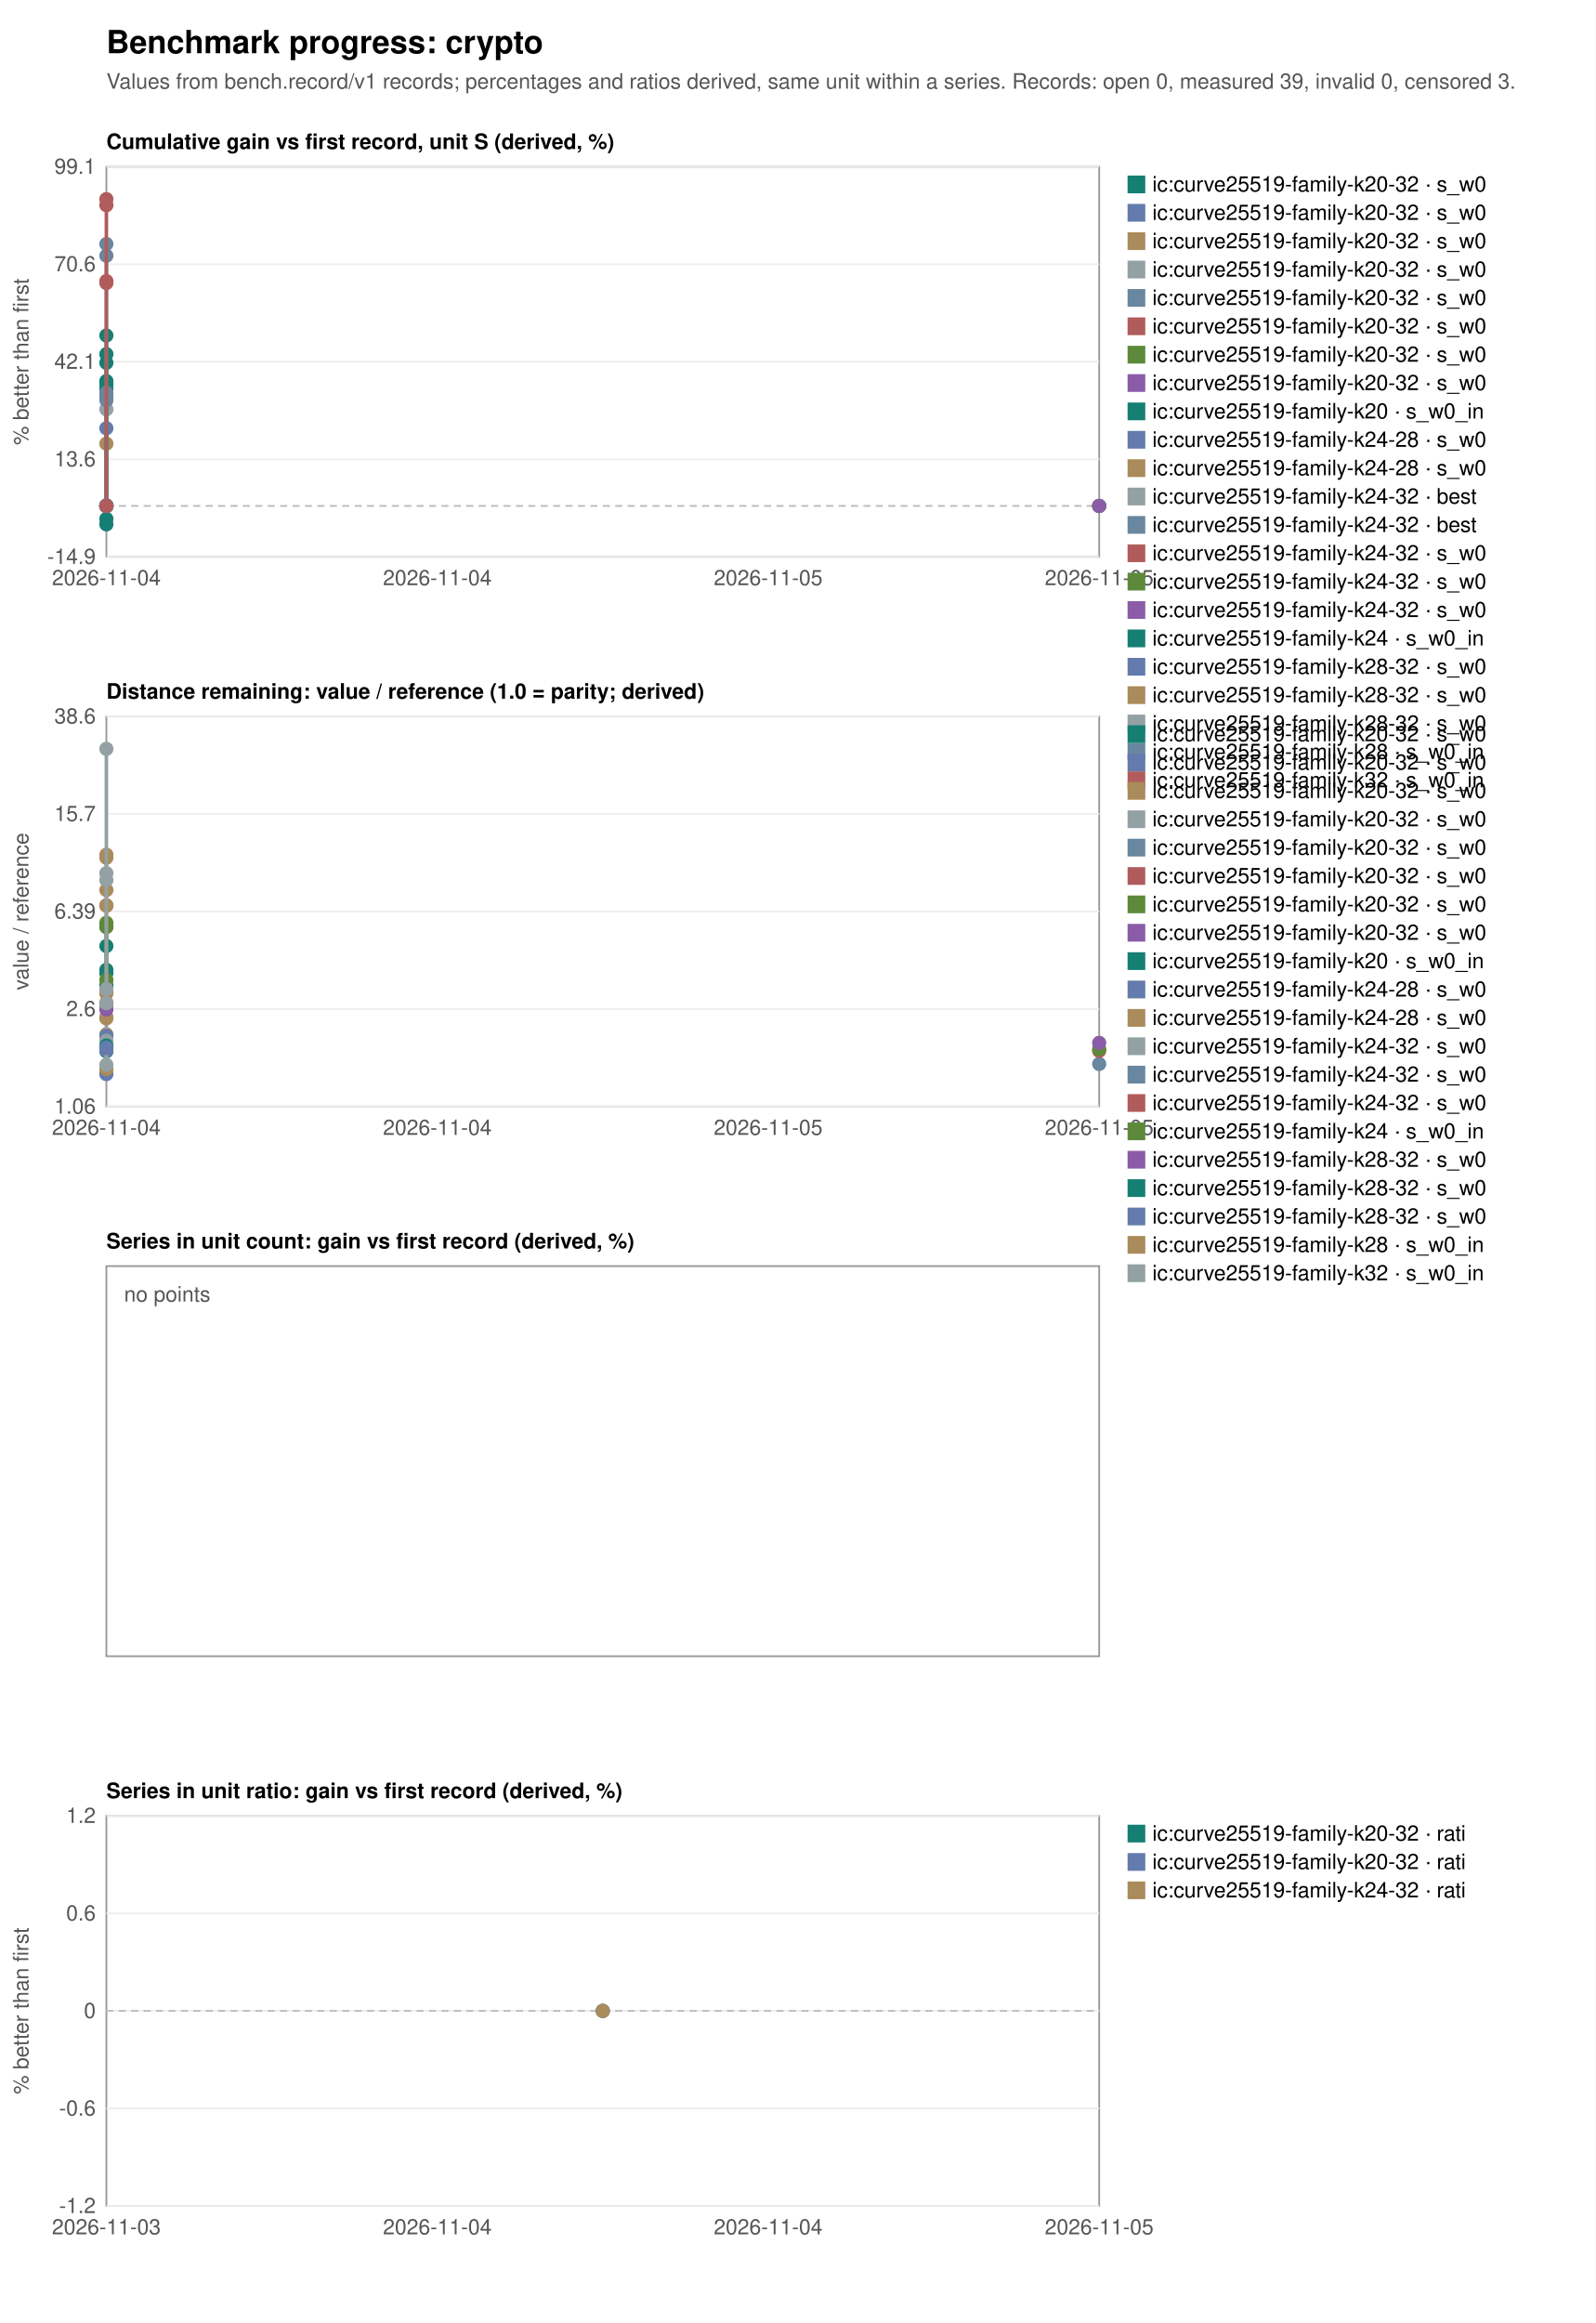
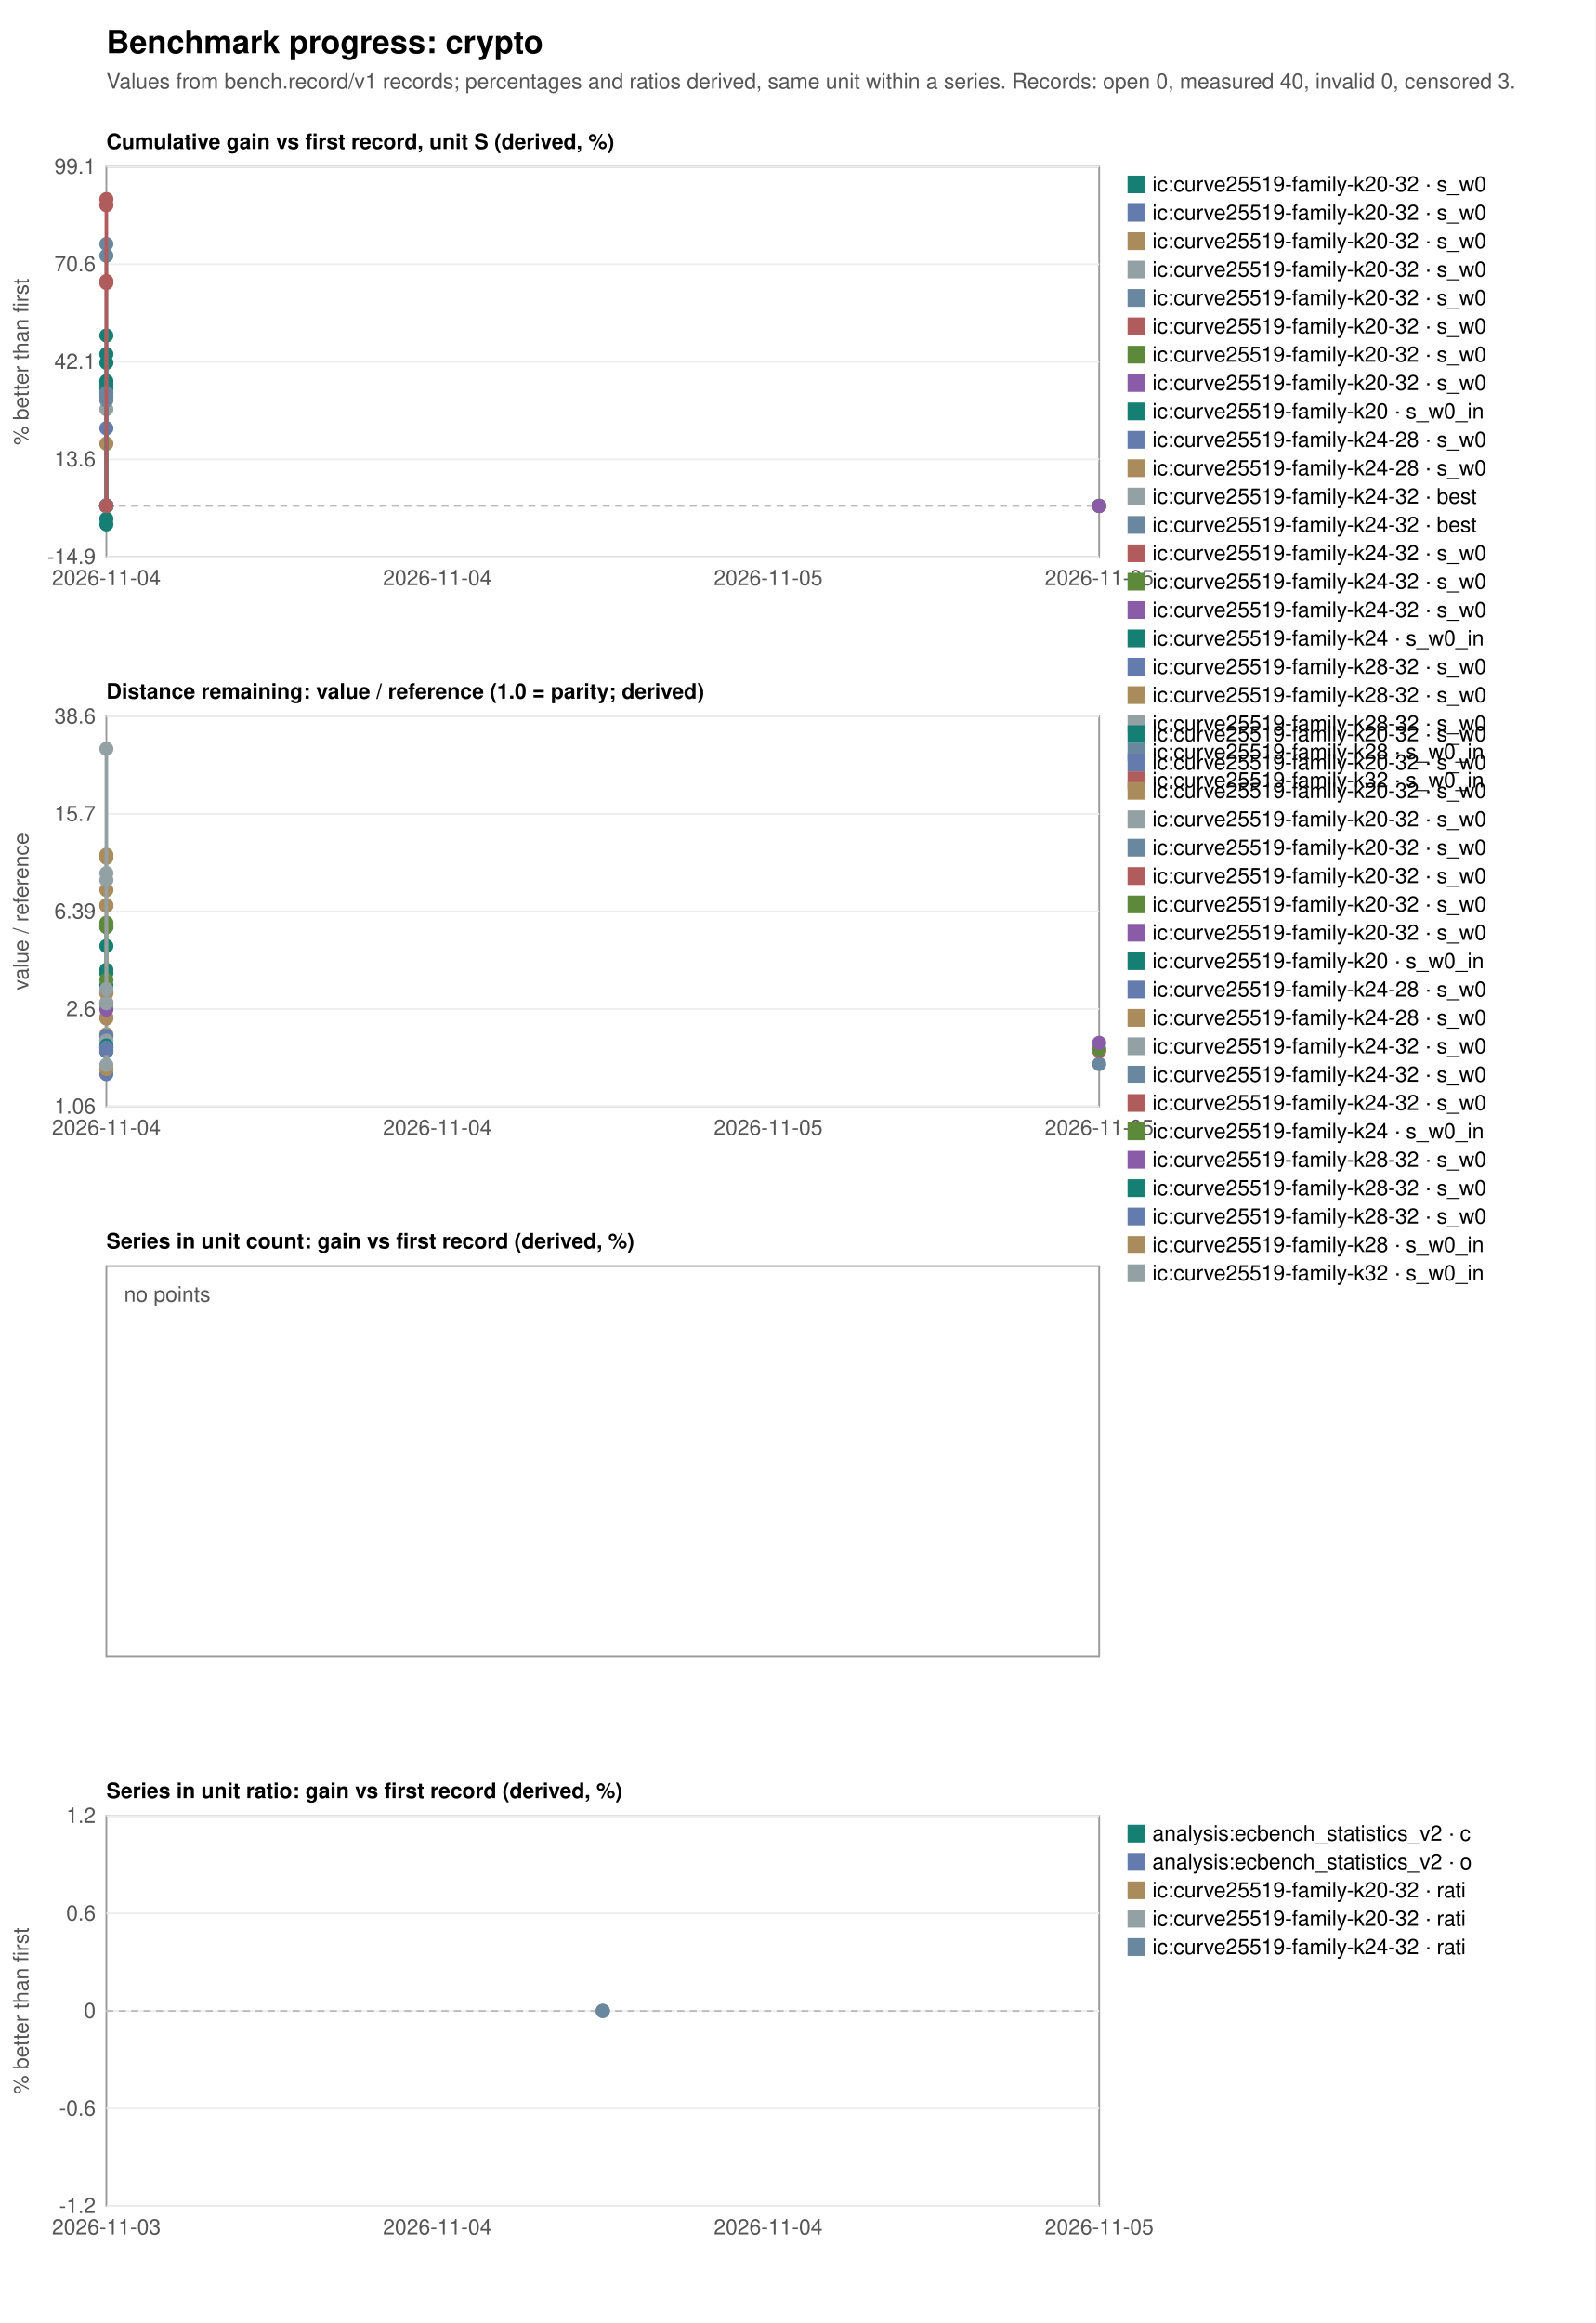
<svg xmlns="http://www.w3.org/2000/svg" width="900" height="1310" viewBox="0 0 900 1310" font-family="Helvetica, Arial, sans-serif" font-size="12">
  <rect width="900" height="1310" fill="white" />
  <text x="60" y="30" font-size="18" font-weight="bold">Benchmark progress: crypto</text>
-   <text x="60" y="50" fill="#555">Values from bench.record/v1 records; percentages and ratios derived, same unit within a series. Records: open 0, measured 39, invalid 0, censored 3.</text>
+   <text x="60" y="50" fill="#555">Values from bench.record/v1 records; percentages and ratios derived, same unit within a series. Records: open 0, measured 40, invalid 0, censored 3.</text>
  <text x="60" y="84" font-weight="bold">Cumulative gain vs first record, unit S (derived, %)</text>
  <rect x="60" y="94" width="560" height="220" fill="none" stroke="#999" />
  <line x1="60" y1="314.0" x2="620" y2="314.0" stroke="#eee" />
  <text x="54" y="318.0" text-anchor="end" fill="#555">-14.9</text>
  <line x1="60" y1="259.0" x2="620" y2="259.0" stroke="#eee" />
  <text x="54" y="263.0" text-anchor="end" fill="#555">13.6</text>
  <line x1="60" y1="204.0" x2="620" y2="204.0" stroke="#eee" />
  <text x="54" y="208.0" text-anchor="end" fill="#555">42.1</text>
  <line x1="60" y1="149.0" x2="620" y2="149.0" stroke="#eee" />
  <text x="54" y="153.0" text-anchor="end" fill="#555">70.6</text>
  <line x1="60" y1="94.0" x2="620" y2="94.0" stroke="#eee" />
  <text x="54" y="98.0" text-anchor="end" fill="#555">99.1</text>
  <text x="60.0" y="330" text-anchor="middle" fill="#555">2026-11-04</text>
  <text x="246.7" y="330" text-anchor="middle" fill="#555">2026-11-04</text>
  <text x="433.3" y="330" text-anchor="middle" fill="#555">2026-11-05</text>
  <text x="620.0" y="330" text-anchor="middle" fill="#555">2026-11-05</text>
  <line x1="60" y1="285.3" x2="620" y2="285.3" stroke="#bbb" stroke-dasharray="4 3" />
  <text transform="translate(16,204.0) rotate(-90)" text-anchor="middle" fill="#555">% better than first</text>
  <circle cx="60.0" cy="285.3" r="4" fill="#167f73" />
  <rect x="636" y="99" width="10" height="10" fill="#167f73" />
  <text x="650" y="108">ic:curve25519-family-k20-32 · s_w0</text>
  <polyline fill="none" stroke="#637bad" stroke-width="2" points="60.0,285.3 60.0,241.5" />
  <circle cx="60.0" cy="285.3" r="4" fill="#637bad" />
  <circle cx="60.0" cy="241.5" r="4" fill="#637bad" />
  <rect x="636" y="115" width="10" height="10" fill="#637bad" />
  <text x="650" y="124">ic:curve25519-family-k20-32 · s_w0</text>
  <polyline fill="none" stroke="#aa8b5b" stroke-width="2" points="60.0,285.3 60.0,250.2" />
  <circle cx="60.0" cy="285.3" r="4" fill="#aa8b5b" />
  <circle cx="60.0" cy="250.2" r="4" fill="#aa8b5b" />
  <rect x="636" y="131" width="10" height="10" fill="#aa8b5b" />
  <text x="650" y="140">ic:curve25519-family-k20-32 · s_w0</text>
  <polyline fill="none" stroke="#93a1a4" stroke-width="2" points="60.0,285.3 60.0,230.8" />
  <circle cx="60.0" cy="285.3" r="4" fill="#93a1a4" />
  <circle cx="60.0" cy="230.8" r="4" fill="#93a1a4" />
  <rect x="636" y="147" width="10" height="10" fill="#93a1a4" />
  <text x="650" y="156">ic:curve25519-family-k20-32 · s_w0</text>
  <circle cx="620.0" cy="285.3" r="4" fill="#69879e" />
  <rect x="636" y="163" width="10" height="10" fill="#69879e" />
  <text x="650" y="172">ic:curve25519-family-k20-32 · s_w0</text>
  <circle cx="620.0" cy="285.3" r="4" fill="#b05c5c" />
  <rect x="636" y="179" width="10" height="10" fill="#b05c5c" />
  <text x="650" y="188">ic:curve25519-family-k20-32 · s_w0</text>
  <circle cx="620.0" cy="285.3" r="4" fill="#5c8a3a" />
  <rect x="636" y="195" width="10" height="10" fill="#5c8a3a" />
  <text x="650" y="204">ic:curve25519-family-k20-32 · s_w0</text>
  <circle cx="620.0" cy="285.3" r="4" fill="#8a5ca8" />
  <rect x="636" y="211" width="10" height="10" fill="#8a5ca8" />
  <text x="650" y="220">ic:curve25519-family-k20-32 · s_w0</text>
  <polyline fill="none" stroke="#167f73" stroke-width="2" points="60.0,285.3 60.0,295.7 60.0,216.7 60.0,219.1 60.0,204.6" />
  <circle cx="60.0" cy="285.3" r="4" fill="#167f73" />
  <circle cx="60.0" cy="295.7" r="4" fill="#167f73" />
  <circle cx="60.0" cy="216.7" r="4" fill="#167f73" />
  <circle cx="60.0" cy="219.1" r="4" fill="#167f73" />
  <circle cx="60.0" cy="204.6" r="4" fill="#167f73" />
  <rect x="636" y="227" width="10" height="10" fill="#167f73" />
  <text x="650" y="236">ic:curve25519-family-k20 · s_w0_in</text>
  <circle cx="60.0" cy="285.3" r="4" fill="#637bad" />
  <rect x="636" y="243" width="10" height="10" fill="#637bad" />
  <text x="650" y="252">ic:curve25519-family-k24-28 · s_w0</text>
  <circle cx="60.0" cy="285.3" r="4" fill="#aa8b5b" />
  <rect x="636" y="259" width="10" height="10" fill="#aa8b5b" />
  <text x="650" y="268">ic:curve25519-family-k24-28 · s_w0</text>
  <circle cx="60.0" cy="285.3" r="4" fill="#93a1a4" />
  <rect x="636" y="275" width="10" height="10" fill="#93a1a4" />
  <text x="650" y="284">ic:curve25519-family-k24-32 · best</text>
  <circle cx="60.0" cy="285.3" r="4" fill="#69879e" />
  <rect x="636" y="291" width="10" height="10" fill="#69879e" />
  <text x="650" y="300">ic:curve25519-family-k24-32 · best</text>
  <circle cx="60.0" cy="285.3" r="4" fill="#b05c5c" />
  <rect x="636" y="307" width="10" height="10" fill="#b05c5c" />
  <text x="650" y="316">ic:curve25519-family-k24-32 · s_w0</text>
  <circle cx="60.0" cy="285.3" r="4" fill="#5c8a3a" />
  <rect x="636" y="323" width="10" height="10" fill="#5c8a3a" />
  <text x="650" y="332">ic:curve25519-family-k24-32 · s_w0</text>
  <circle cx="60.0" cy="285.3" r="4" fill="#8a5ca8" />
  <rect x="636" y="339" width="10" height="10" fill="#8a5ca8" />
  <text x="650" y="348">ic:curve25519-family-k24-32 · s_w0</text>
  <polyline fill="none" stroke="#167f73" stroke-width="2" points="60.0,285.3 60.0,292.6 60.0,214.9 60.0,199.7 60.0,189.2" />
  <circle cx="60.0" cy="285.3" r="4" fill="#167f73" />
  <circle cx="60.0" cy="292.6" r="4" fill="#167f73" />
  <circle cx="60.0" cy="214.9" r="4" fill="#167f73" />
  <circle cx="60.0" cy="199.7" r="4" fill="#167f73" />
  <circle cx="60.0" cy="189.2" r="4" fill="#167f73" />
  <rect x="636" y="355" width="10" height="10" fill="#167f73" />
  <text x="650" y="364">ic:curve25519-family-k24 · s_w0_in</text>
  <circle cx="60.0" cy="285.3" r="4" fill="#637bad" />
  <rect x="636" y="371" width="10" height="10" fill="#637bad" />
  <text x="650" y="380">ic:curve25519-family-k28-32 · s_w0</text>
  <circle cx="60.0" cy="285.3" r="4" fill="#aa8b5b" />
  <rect x="636" y="387" width="10" height="10" fill="#aa8b5b" />
  <text x="650" y="396">ic:curve25519-family-k28-32 · s_w0</text>
  <circle cx="60.0" cy="285.3" r="4" fill="#93a1a4" />
  <rect x="636" y="403" width="10" height="10" fill="#93a1a4" />
  <text x="650" y="412">ic:curve25519-family-k28-32 · s_w0</text>
  <polyline fill="none" stroke="#69879e" stroke-width="2" points="60.0,285.3 60.0,284.9 60.0,223.6 60.0,221.6 60.0,225.7 60.0,144.2 60.0,137.6" />
  <circle cx="60.0" cy="285.3" r="4" fill="#69879e" />
  <circle cx="60.0" cy="284.9" r="4" fill="#69879e" />
  <circle cx="60.0" cy="223.6" r="4" fill="#69879e" />
  <circle cx="60.0" cy="221.6" r="4" fill="#69879e" />
  <circle cx="60.0" cy="225.7" r="4" fill="#69879e" />
  <circle cx="60.0" cy="144.2" r="4" fill="#69879e" />
  <circle cx="60.0" cy="137.6" r="4" fill="#69879e" />
  <rect x="636" y="419" width="10" height="10" fill="#69879e" />
  <text x="650" y="428">ic:curve25519-family-k28 · s_w0_in</text>
  <polyline fill="none" stroke="#b05c5c" stroke-width="2" points="60.0,285.3 60.0,158.5 60.0,159.6 60.0,115.7 60.0,112.3" />
  <circle cx="60.0" cy="285.3" r="4" fill="#b05c5c" />
  <circle cx="60.0" cy="158.5" r="4" fill="#b05c5c" />
  <circle cx="60.0" cy="159.6" r="4" fill="#b05c5c" />
  <circle cx="60.0" cy="115.7" r="4" fill="#b05c5c" />
  <circle cx="60.0" cy="112.3" r="4" fill="#b05c5c" />
  <rect x="636" y="435" width="10" height="10" fill="#b05c5c" />
  <text x="650" y="444">ic:curve25519-family-k32 · s_w0_in</text>
  <text x="60" y="394" font-weight="bold">Distance remaining: value / reference (1.0 = parity; derived)</text>
  <rect x="60" y="404" width="560" height="220" fill="none" stroke="#999" />
  <line x1="60" y1="624.0" x2="620" y2="624.0" stroke="#eee" />
  <text x="54" y="628.0" text-anchor="end" fill="#555">1.06</text>
  <line x1="60" y1="569.0" x2="620" y2="569.0" stroke="#eee" />
  <text x="54" y="573.0" text-anchor="end" fill="#555">2.6</text>
  <line x1="60" y1="514.0" x2="620" y2="514.0" stroke="#eee" />
  <text x="54" y="518.0" text-anchor="end" fill="#555">6.39</text>
  <line x1="60" y1="459.0" x2="620" y2="459.0" stroke="#eee" />
  <text x="54" y="463.0" text-anchor="end" fill="#555">15.7</text>
  <line x1="60" y1="404.0" x2="620" y2="404.0" stroke="#eee" />
  <text x="54" y="408.0" text-anchor="end" fill="#555">38.6</text>
  <text x="60.0" y="640" text-anchor="middle" fill="#555">2026-11-04</text>
  <text x="246.7" y="640" text-anchor="middle" fill="#555">2026-11-04</text>
  <text x="433.3" y="640" text-anchor="middle" fill="#555">2026-11-05</text>
  <text x="620.0" y="640" text-anchor="middle" fill="#555">2026-11-05</text>
  <text transform="translate(16,514.0) rotate(-90)" text-anchor="middle" fill="#555">value / reference</text>
  <circle cx="60.0" cy="592.9" r="4" fill="#167f73" />
  <rect x="636" y="409" width="10" height="10" fill="#167f73" />
  <text x="650" y="418">ic:curve25519-family-k20-32 · s_w0</text>
  <polyline fill="none" stroke="#637bad" stroke-width="2" points="60.0,592.6 60.0,605.7" />
  <circle cx="60.0" cy="592.6" r="4" fill="#637bad" />
  <circle cx="60.0" cy="605.7" r="4" fill="#637bad" />
  <rect x="636" y="425" width="10" height="10" fill="#637bad" />
  <text x="650" y="434">ic:curve25519-family-k20-32 · s_w0</text>
  <polyline fill="none" stroke="#aa8b5b" stroke-width="2" points="60.0,583.3 60.0,602.9" />
  <circle cx="60.0" cy="583.3" r="4" fill="#aa8b5b" />
  <circle cx="60.0" cy="602.9" r="4" fill="#aa8b5b" />
  <rect x="636" y="441" width="10" height="10" fill="#aa8b5b" />
  <text x="650" y="450">ic:curve25519-family-k20-32 · s_w0</text>
  <polyline fill="none" stroke="#93a1a4" stroke-width="2" points="60.0,573.4 60.0,600.5" />
  <circle cx="60.0" cy="573.4" r="4" fill="#93a1a4" />
  <circle cx="60.0" cy="600.5" r="4" fill="#93a1a4" />
  <rect x="636" y="457" width="10" height="10" fill="#93a1a4" />
  <text x="650" y="466">ic:curve25519-family-k20-32 · s_w0</text>
  <circle cx="620.0" cy="600.0" r="4" fill="#69879e" />
  <rect x="636" y="473" width="10" height="10" fill="#69879e" />
  <text x="650" y="482">ic:curve25519-family-k20-32 · s_w0</text>
  <circle cx="620.0" cy="592.6" r="4" fill="#b05c5c" />
  <rect x="636" y="489" width="10" height="10" fill="#b05c5c" />
  <text x="650" y="498">ic:curve25519-family-k20-32 · s_w0</text>
  <circle cx="620.0" cy="591.6" r="4" fill="#5c8a3a" />
  <rect x="636" y="505" width="10" height="10" fill="#5c8a3a" />
  <text x="650" y="514">ic:curve25519-family-k20-32 · s_w0</text>
  <circle cx="620.0" cy="588.1" r="4" fill="#8a5ca8" />
  <rect x="636" y="521" width="10" height="10" fill="#8a5ca8" />
  <text x="650" y="530">ic:curve25519-family-k20-32 · s_w0</text>
  <polyline fill="none" stroke="#167f73" stroke-width="2" points="60.0,533.5 60.0,522.6 60.0,548.8 60.0,546.9 60.0,555.7" />
  <circle cx="60.0" cy="533.5" r="4" fill="#167f73" />
  <circle cx="60.0" cy="522.6" r="4" fill="#167f73" />
  <circle cx="60.0" cy="548.8" r="4" fill="#167f73" />
  <circle cx="60.0" cy="546.9" r="4" fill="#167f73" />
  <circle cx="60.0" cy="555.7" r="4" fill="#167f73" />
  <rect x="636" y="537" width="10" height="10" fill="#167f73" />
  <text x="650" y="546">ic:curve25519-family-k20 · s_w0_in</text>
  <circle cx="60.0" cy="584.2" r="4" fill="#637bad" />
  <rect x="636" y="553" width="10" height="10" fill="#637bad" />
  <text x="650" y="562">ic:curve25519-family-k24-28 · s_w0</text>
  <circle cx="60.0" cy="574.3" r="4" fill="#aa8b5b" />
  <rect x="636" y="569" width="10" height="10" fill="#aa8b5b" />
  <text x="650" y="578">ic:curve25519-family-k24-28 · s_w0</text>
  <circle cx="60.0" cy="586.9" r="4" fill="#93a1a4" />
  <rect x="636" y="585" width="10" height="10" fill="#93a1a4" />
  <text x="650" y="594">ic:curve25519-family-k24-32 · s_w0</text>
  <circle cx="60.0" cy="591.0" r="4" fill="#69879e" />
  <rect x="636" y="601" width="10" height="10" fill="#69879e" />
  <text x="650" y="610">ic:curve25519-family-k24-32 · s_w0</text>
  <circle cx="60.0" cy="590.8" r="4" fill="#b05c5c" />
  <rect x="636" y="617" width="10" height="10" fill="#b05c5c" />
  <text x="650" y="626">ic:curve25519-family-k24-32 · s_w0</text>
  <polyline fill="none" stroke="#5c8a3a" stroke-width="2" points="60.0,520.4 60.0,522.8 60.0,552.6 60.0,559.4 60.0,566.4" />
  <circle cx="60.0" cy="520.4" r="4" fill="#5c8a3a" />
  <circle cx="60.0" cy="522.8" r="4" fill="#5c8a3a" />
  <circle cx="60.0" cy="552.6" r="4" fill="#5c8a3a" />
  <circle cx="60.0" cy="559.4" r="4" fill="#5c8a3a" />
  <circle cx="60.0" cy="566.4" r="4" fill="#5c8a3a" />
  <rect x="636" y="633" width="10" height="10" fill="#5c8a3a" />
  <text x="650" y="642">ic:curve25519-family-k24 · s_w0_in</text>
  <circle cx="60.0" cy="569.3" r="4" fill="#8a5ca8" />
  <rect x="636" y="649" width="10" height="10" fill="#8a5ca8" />
  <text x="650" y="658">ic:curve25519-family-k28-32 · s_w0</text>
  <circle cx="60.0" cy="589.6" r="4" fill="#167f73" />
  <rect x="636" y="665" width="10" height="10" fill="#167f73" />
  <text x="650" y="674">ic:curve25519-family-k28-32 · s_w0</text>
  <circle cx="60.0" cy="590.8" r="4" fill="#637bad" />
  <rect x="636" y="681" width="10" height="10" fill="#637bad" />
  <text x="650" y="690">ic:curve25519-family-k28-32 · s_w0</text>
  <polyline fill="none" stroke="#aa8b5b" stroke-width="2" points="60.0,482.0 60.0,483.7 60.0,501.9 60.0,510.8 60.0,510.5 60.0,560.2 60.0,565.4" />
  <circle cx="60.0" cy="482.0" r="4" fill="#aa8b5b" />
  <circle cx="60.0" cy="483.7" r="4" fill="#aa8b5b" />
  <circle cx="60.0" cy="501.9" r="4" fill="#aa8b5b" />
  <circle cx="60.0" cy="510.8" r="4" fill="#aa8b5b" />
  <circle cx="60.0" cy="510.5" r="4" fill="#aa8b5b" />
  <circle cx="60.0" cy="560.2" r="4" fill="#aa8b5b" />
  <circle cx="60.0" cy="565.4" r="4" fill="#aa8b5b" />
  <rect x="636" y="697" width="10" height="10" fill="#aa8b5b" />
  <text x="650" y="706">ic:curve25519-family-k28 · s_w0_in</text>
  <polyline fill="none" stroke="#93a1a4" stroke-width="2" points="60.0,422.3 60.0,492.4 60.0,496.3 60.0,557.8 60.0,565.7" />
  <circle cx="60.0" cy="422.3" r="4" fill="#93a1a4" />
  <circle cx="60.0" cy="492.4" r="4" fill="#93a1a4" />
  <circle cx="60.0" cy="496.3" r="4" fill="#93a1a4" />
  <circle cx="60.0" cy="557.8" r="4" fill="#93a1a4" />
  <circle cx="60.0" cy="565.7" r="4" fill="#93a1a4" />
  <rect x="636" y="713" width="10" height="10" fill="#93a1a4" />
  <text x="650" y="722">ic:curve25519-family-k32 · s_w0_in</text>
  <text x="60" y="704" font-weight="bold">Series in unit count: gain vs first record (derived, %)</text>
  <rect x="60" y="714" width="560" height="220" fill="none" stroke="#999" />
  <text x="70" y="734" fill="#555">no points</text>
  <text x="60" y="1014" font-weight="bold">Series in unit ratio: gain vs first record (derived, %)</text>
  <rect x="60" y="1024" width="560" height="220" fill="none" stroke="#999" />
  <line x1="60" y1="1244.0" x2="620" y2="1244.0" stroke="#eee" />
  <text x="54" y="1248.0" text-anchor="end" fill="#555">-1.2</text>
  <line x1="60" y1="1189.0" x2="620" y2="1189.0" stroke="#eee" />
  <text x="54" y="1193.0" text-anchor="end" fill="#555">-0.6</text>
  <line x1="60" y1="1134.0" x2="620" y2="1134.0" stroke="#eee" />
  <text x="54" y="1138.0" text-anchor="end" fill="#555">0</text>
  <line x1="60" y1="1079.0" x2="620" y2="1079.0" stroke="#eee" />
  <text x="54" y="1083.0" text-anchor="end" fill="#555">0.6</text>
  <line x1="60" y1="1024.0" x2="620" y2="1024.0" stroke="#eee" />
  <text x="54" y="1028.0" text-anchor="end" fill="#555">1.2</text>
  <text x="60.0" y="1260" text-anchor="middle" fill="#555">2026-11-03</text>
  <text x="246.7" y="1260" text-anchor="middle" fill="#555">2026-11-04</text>
  <text x="433.3" y="1260" text-anchor="middle" fill="#555">2026-11-04</text>
  <text x="620.0" y="1260" text-anchor="middle" fill="#555">2026-11-05</text>
  <line x1="60" y1="1134.0" x2="620" y2="1134.0" stroke="#bbb" stroke-dasharray="4 3" />
  <text transform="translate(16,1134.0) rotate(-90)" text-anchor="middle" fill="#555">% better than first</text>
-   <circle cx="340.0" cy="1134.0" r="4" fill="#167f73" />
  <rect x="636" y="1029" width="10" height="10" fill="#167f73" />
-   <text x="650" y="1038">ic:curve25519-family-k20-32 · rati</text>
-   <circle cx="340.0" cy="1134.0" r="4" fill="#637bad" />
+   <text x="650" y="1038">analysis:ecbench_statistics_v2 · c</text>
  <rect x="636" y="1045" width="10" height="10" fill="#637bad" />
-   <text x="650" y="1054">ic:curve25519-family-k20-32 · rati</text>
+   <text x="650" y="1054">analysis:ecbench_statistics_v2 · o</text>
  <circle cx="340.0" cy="1134.0" r="4" fill="#aa8b5b" />
  <rect x="636" y="1061" width="10" height="10" fill="#aa8b5b" />
-   <text x="650" y="1070">ic:curve25519-family-k24-32 · rati</text>
+   <text x="650" y="1070">ic:curve25519-family-k20-32 · rati</text>
+   <circle cx="340.0" cy="1134.0" r="4" fill="#93a1a4" />
+   <rect x="636" y="1077" width="10" height="10" fill="#93a1a4" />
+   <text x="650" y="1086">ic:curve25519-family-k20-32 · rati</text>
+   <circle cx="340.0" cy="1134.0" r="4" fill="#69879e" />
+   <rect x="636" y="1093" width="10" height="10" fill="#69879e" />
+   <text x="650" y="1102">ic:curve25519-family-k24-32 · rati</text>
</svg>
